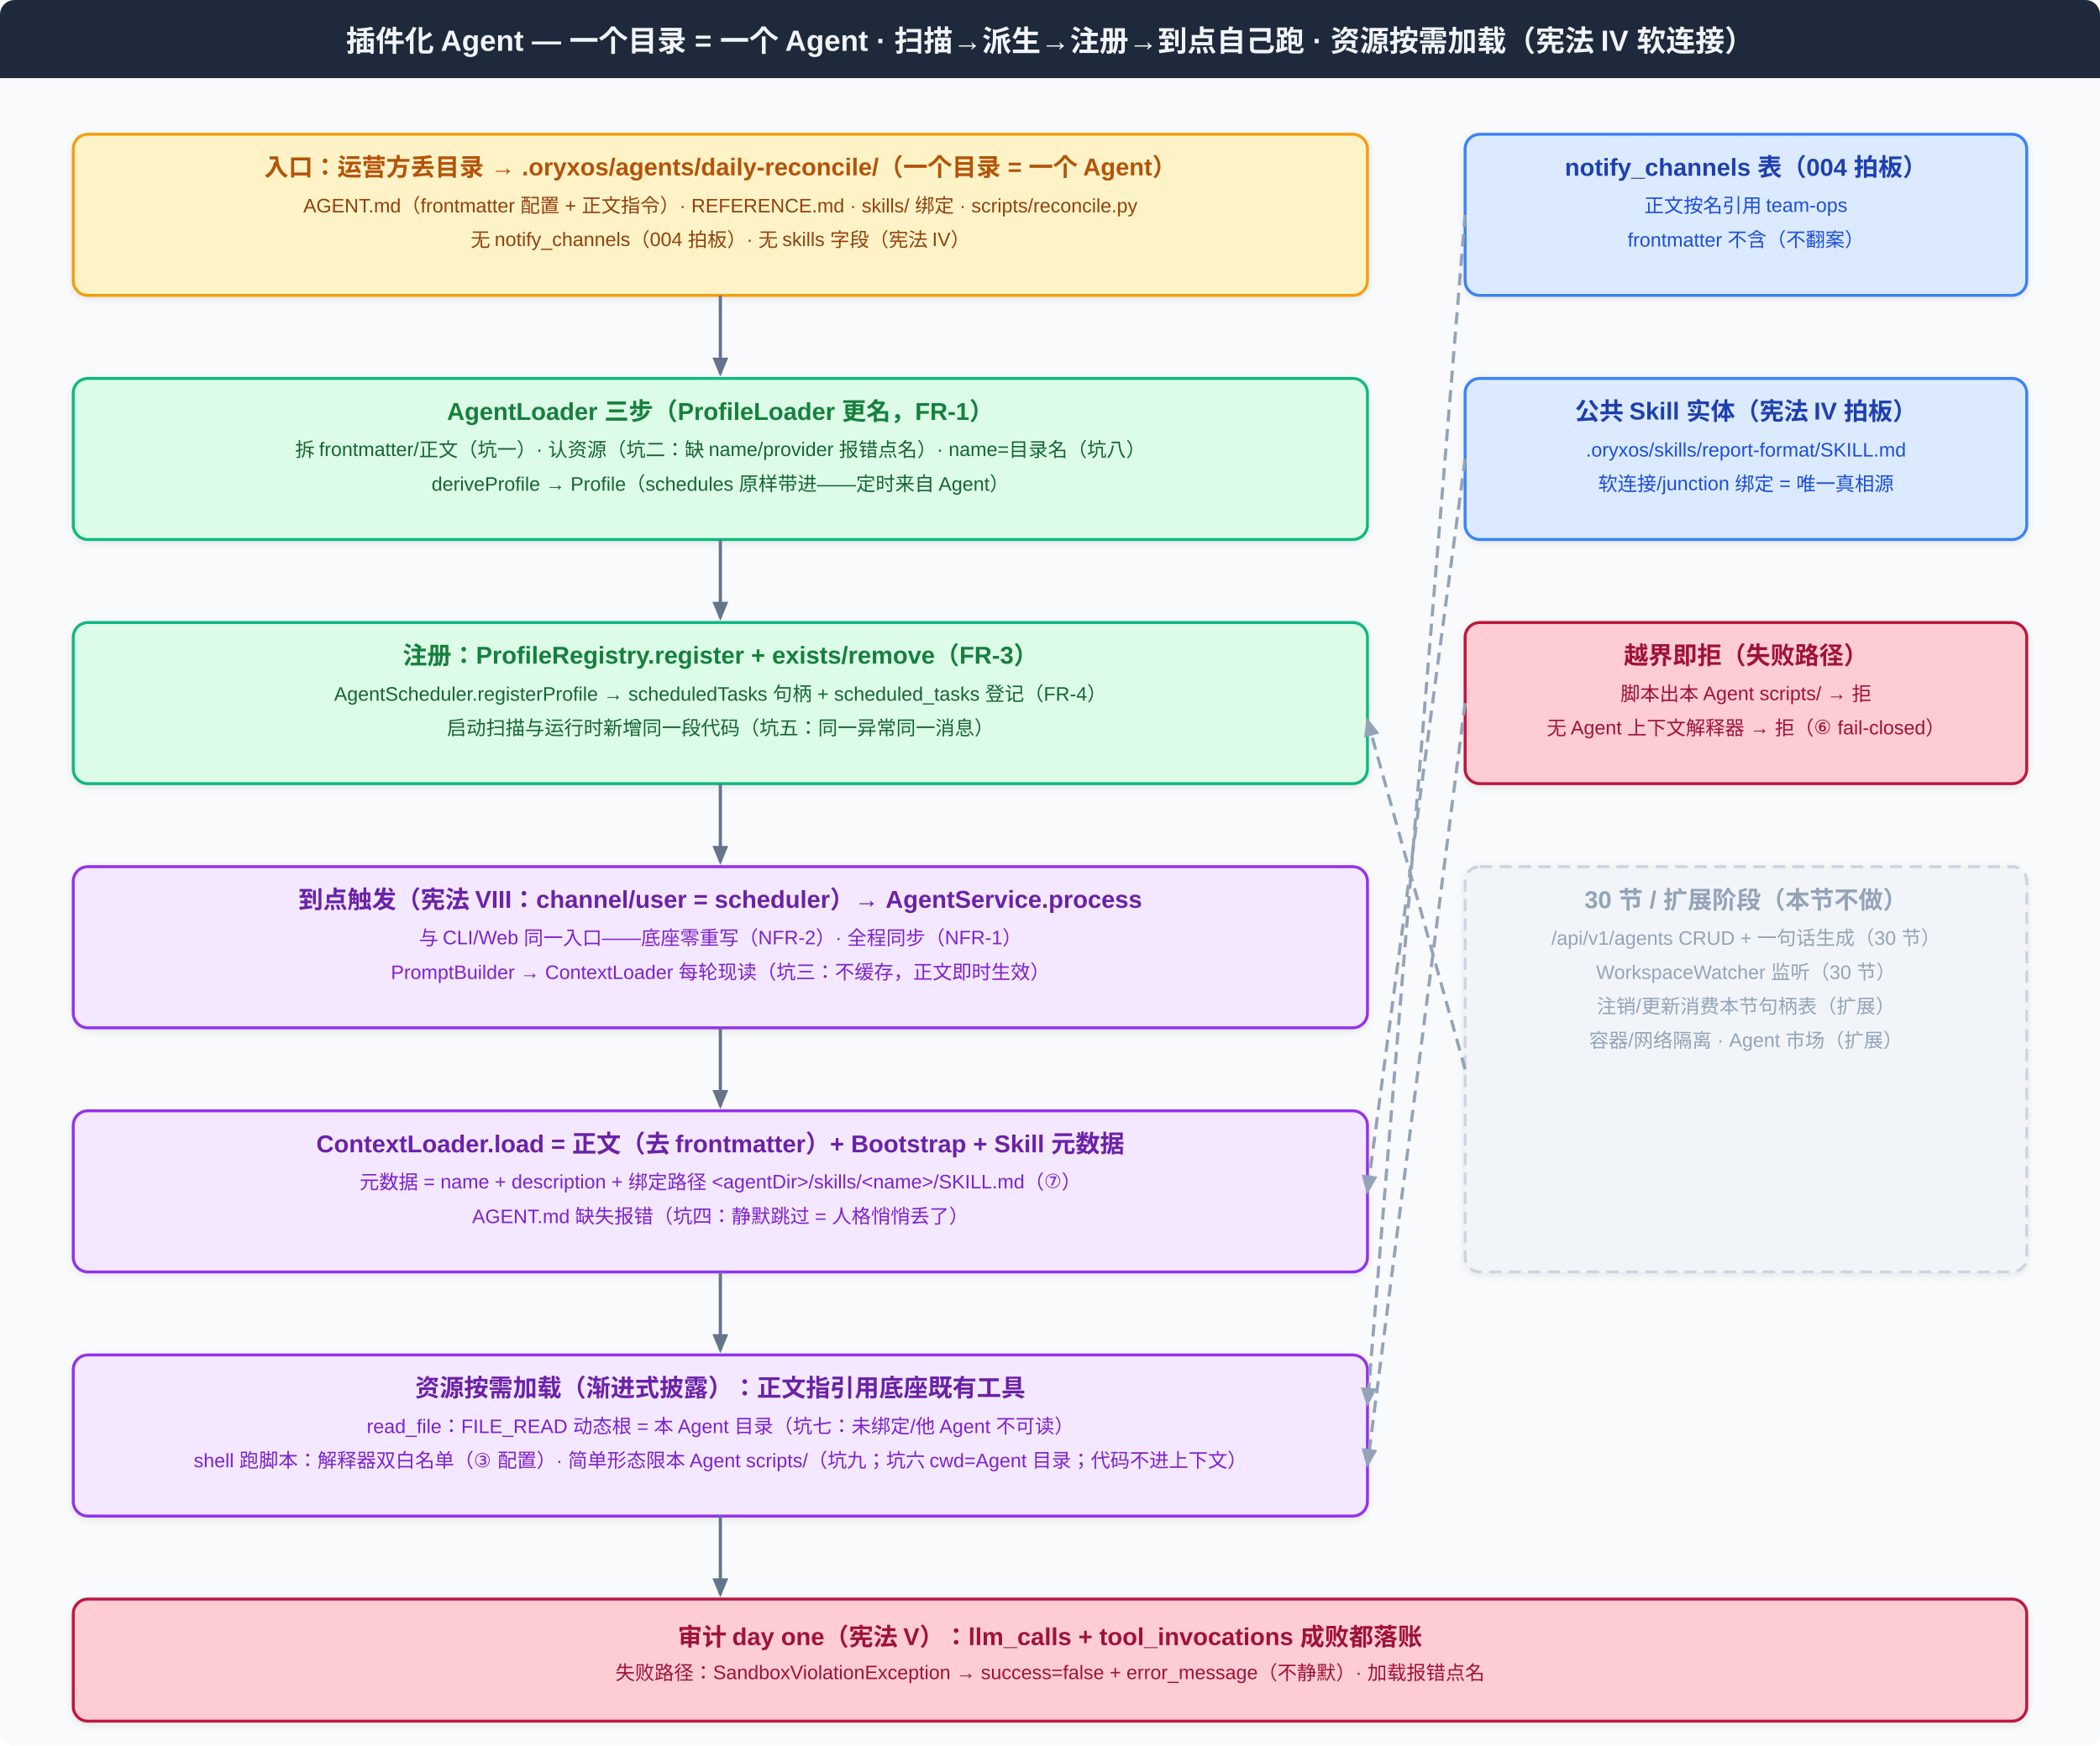
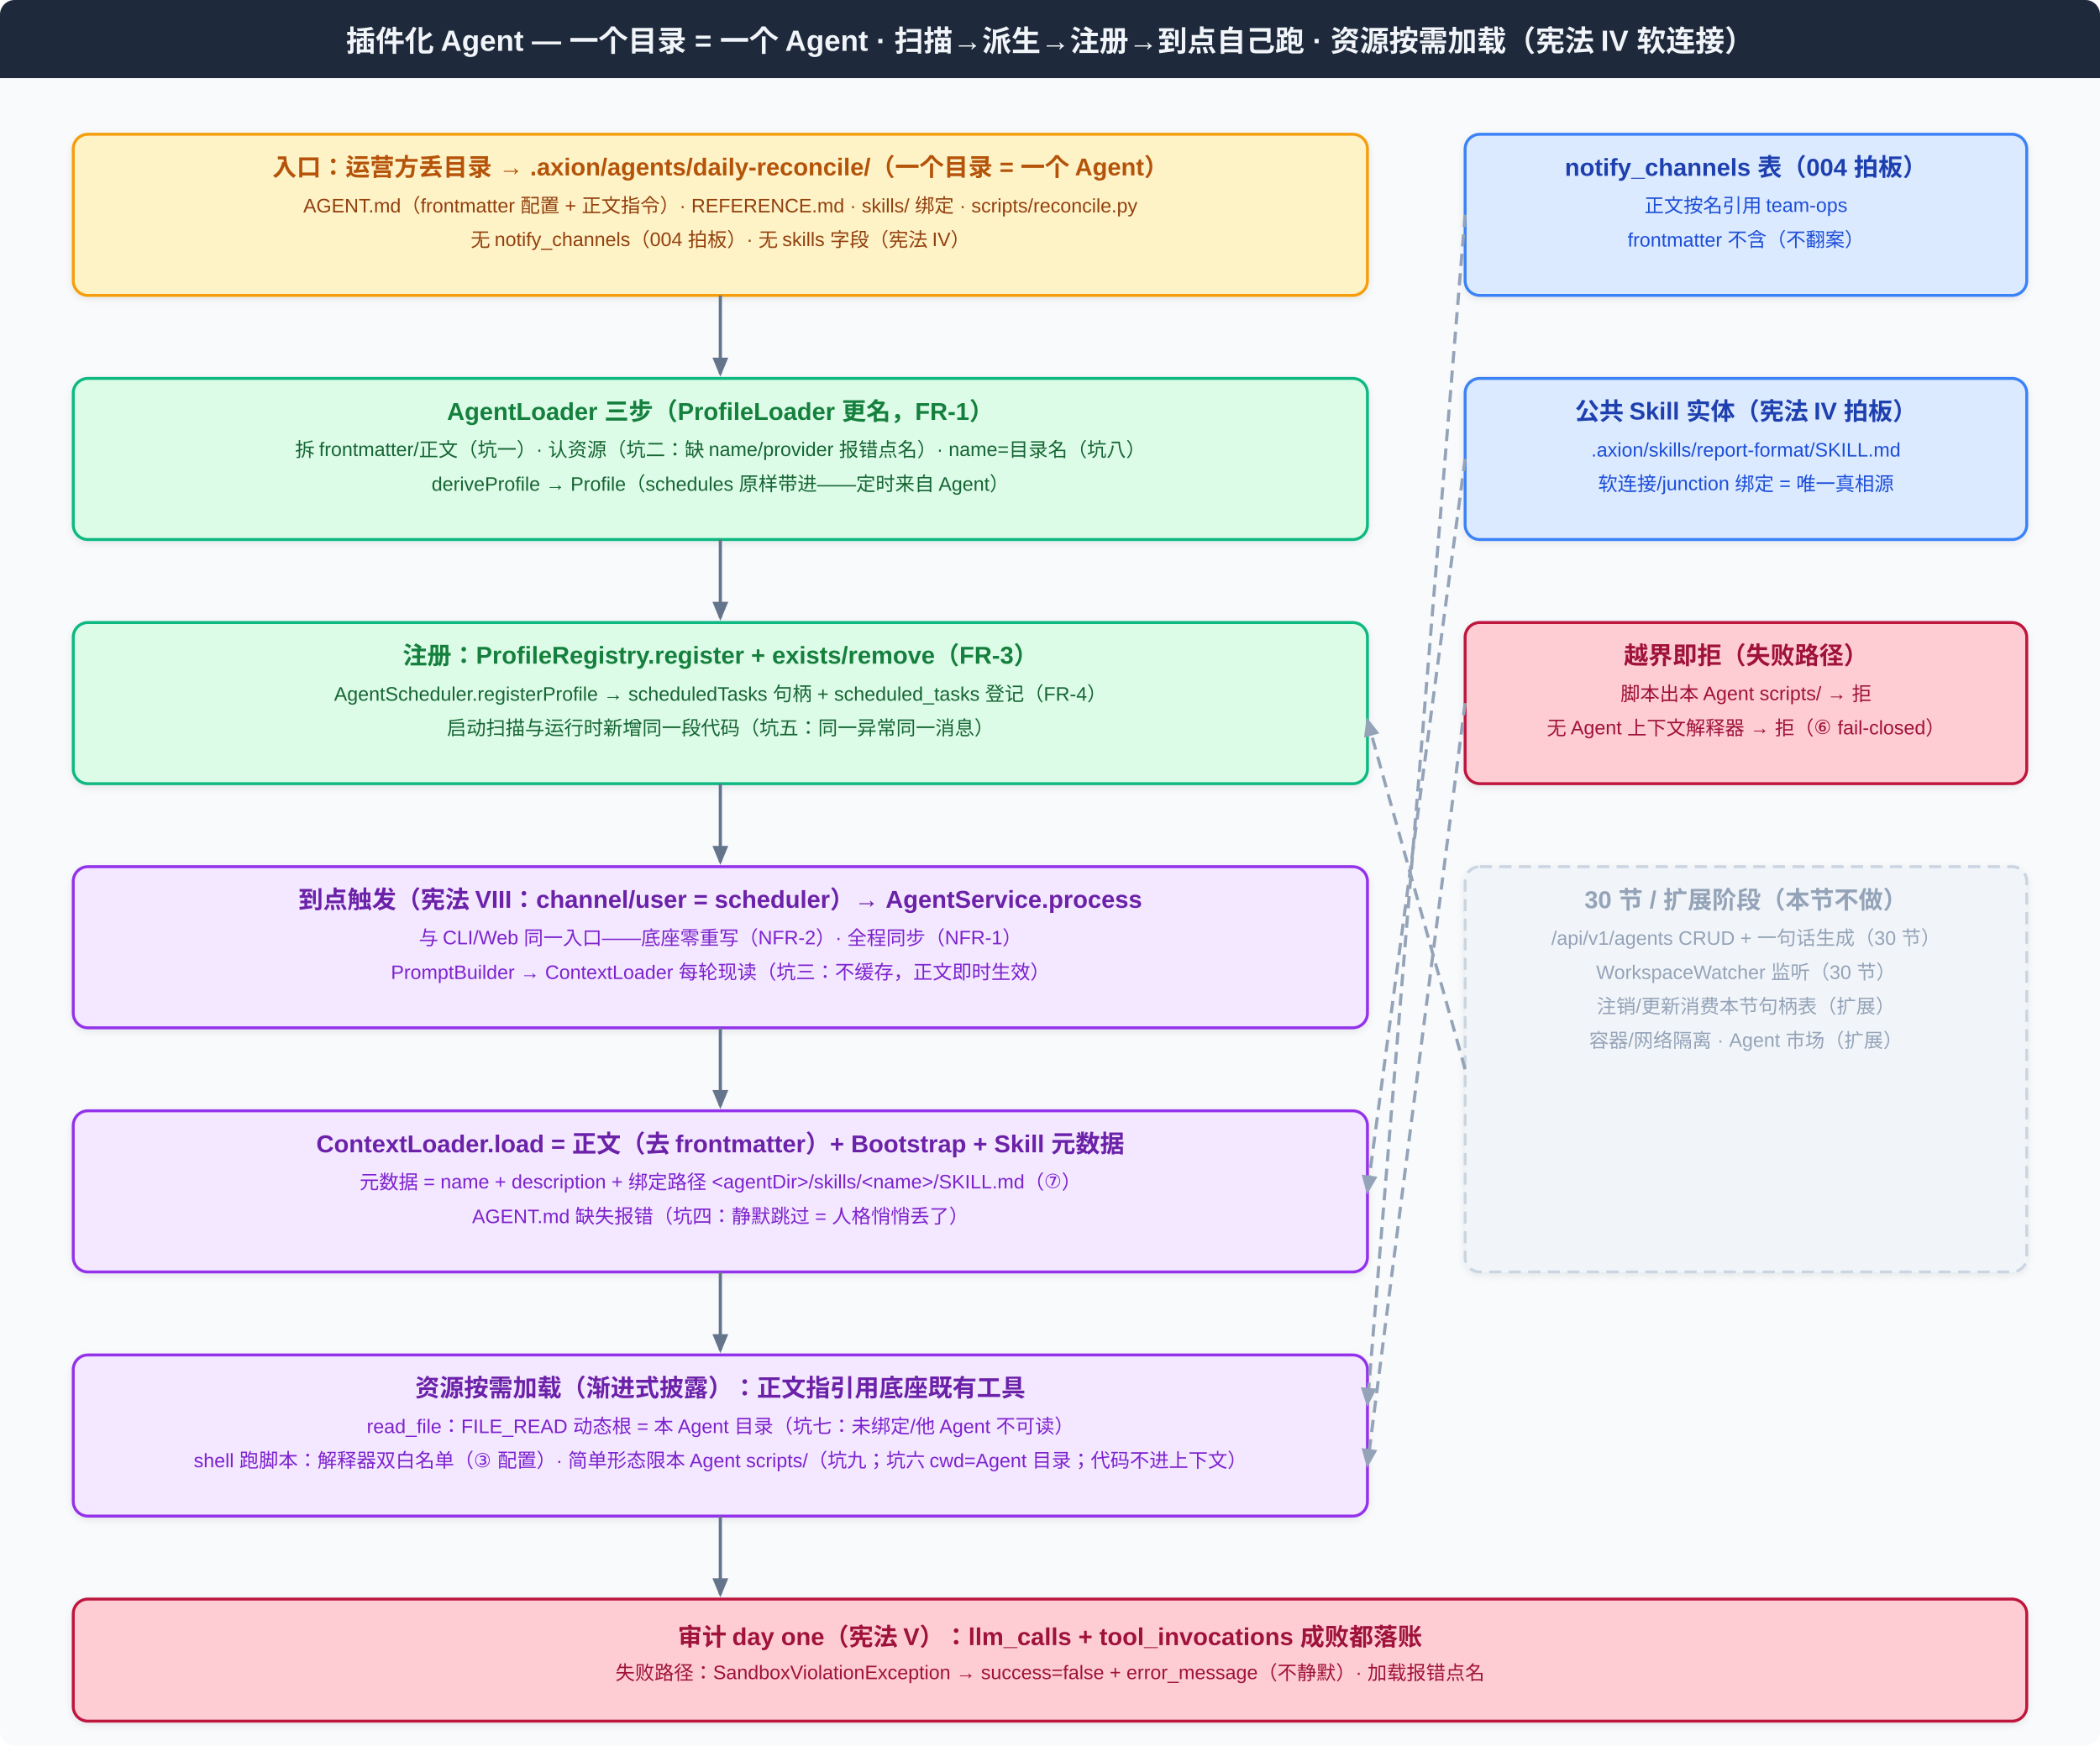
<svg xmlns="http://www.w3.org/2000/svg" viewBox="0 0 860 715" font-family="Arial, sans-serif">
  <defs>
    <marker id="a" markerWidth="6" markerHeight="5" refX="5" refY="2.5" orient="auto">
      <path d="M0,0 L6,2.5 L0,5 Z" fill="#64748b" />
    </marker>
    <marker id="aGray" markerWidth="6" markerHeight="5" refX="5" refY="2.5" orient="auto">
      <path d="M0,0 L6,2.5 L0,5 Z" fill="#94a3b8" />
    </marker>
    <filter id="sh">
      <feDropShadow dx="0" dy="1" stdDeviation="1.5" flood-opacity="0.08" />
    </filter>
  </defs>
  <rect width="860" height="715" fill="#f8fafc" rx="6" />
  <rect x="0" y="0" width="860" height="32" fill="#1e293b" rx="6" />
  <rect x="0" y="16" width="860" height="16" fill="#1e293b" />
  <text x="430" y="21" text-anchor="middle" fill="#f1f5f9" font-size="12" font-weight="bold">插件化 Agent — 一个目录 = 一个 Agent · 扫描→派生→注册→到点自己跑 · 资源按需加载（宪法 IV 软连接）</text>
  <rect x="30" y="55" width="530" height="66" rx="6" fill="#fef3c7" stroke="#f59e0b" stroke-width="1.2" filter="url(#sh)" />
-   <text x="295.0" y="72" text-anchor="middle" font-size="10" font-weight="bold" fill="#b45309">入口：运营方丢目录 → .oryxos/agents/daily-reconcile/（一个目录 = 一个 Agent）</text>
+   <text x="295.0" y="72" text-anchor="middle" font-size="10" font-weight="bold" fill="#b45309">入口：运营方丢目录 → .axion/agents/daily-reconcile/（一个目录 = 一个 Agent）</text>
  <text x="295.0" y="87" text-anchor="middle" font-size="8" fill="#92400e">AGENT.md（frontmatter 配置 + 正文指令）· REFERENCE.md · skills/ 绑定 · scripts/reconcile.py</text>
  <text x="295.0" y="101" text-anchor="middle" font-size="8" fill="#92400e">无 notify_channels（004 拍板）· 无 skills 字段（宪法 IV）</text>
  <rect x="30" y="155" width="530" height="66" rx="6" fill="#dcfce7" stroke="#10b981" stroke-width="1.2" filter="url(#sh)" />
  <text x="295.0" y="172" text-anchor="middle" font-size="10" font-weight="bold" fill="#15803d">AgentLoader 三步（ProfileLoader 更名，FR-1）</text>
  <text x="295.0" y="187" text-anchor="middle" font-size="8" fill="#166534">拆 frontmatter/正文（坑一）· 认资源（坑二：缺 name/provider 报错点名）· name=目录名（坑八）</text>
  <text x="295.0" y="201" text-anchor="middle" font-size="8" fill="#166534">deriveProfile → Profile（schedules 原样带进——定时来自 Agent）</text>
  <rect x="30" y="255" width="530" height="66" rx="6" fill="#dcfce7" stroke="#10b981" stroke-width="1.2" filter="url(#sh)" />
  <text x="295.0" y="272" text-anchor="middle" font-size="10" font-weight="bold" fill="#15803d">注册：ProfileRegistry.register + exists/remove（FR-3）</text>
  <text x="295.0" y="287" text-anchor="middle" font-size="8" fill="#166534">AgentScheduler.registerProfile → scheduledTasks 句柄 + scheduled_tasks 登记（FR-4）</text>
  <text x="295.0" y="301" text-anchor="middle" font-size="8" fill="#166534">启动扫描与运行时新增同一段代码（坑五：同一异常同一消息）</text>
  <rect x="30" y="355" width="530" height="66" rx="6" fill="#f3e8ff" stroke="#9333ea" stroke-width="1.2" filter="url(#sh)" />
  <text x="295.0" y="372" text-anchor="middle" font-size="10" font-weight="bold" fill="#6b21a8">到点触发（宪法 VIII：channel/user = scheduler）→ AgentService.process</text>
  <text x="295.0" y="387" text-anchor="middle" font-size="8" fill="#7e22ce">与 CLI/Web 同一入口——底座零重写（NFR-2）· 全程同步（NFR-1）</text>
  <text x="295.0" y="401" text-anchor="middle" font-size="8" fill="#7e22ce">PromptBuilder → ContextLoader 每轮现读（坑三：不缓存，正文即时生效）</text>
  <rect x="30" y="455" width="530" height="66" rx="6" fill="#f3e8ff" stroke="#9333ea" stroke-width="1.2" filter="url(#sh)" />
  <text x="295.0" y="472" text-anchor="middle" font-size="10" font-weight="bold" fill="#6b21a8">ContextLoader.load = 正文（去 frontmatter）+ Bootstrap + Skill 元数据</text>
  <text x="295.0" y="487" text-anchor="middle" font-size="8" fill="#7e22ce">元数据 = name + description + 绑定路径 &lt;agentDir&gt;/skills/&lt;name&gt;/SKILL.md（⑦）</text>
  <text x="295.0" y="501" text-anchor="middle" font-size="8" fill="#7e22ce">AGENT.md 缺失报错（坑四：静默跳过 = 人格悄悄丢了）</text>
  <rect x="30" y="555" width="530" height="66" rx="6" fill="#f3e8ff" stroke="#9333ea" stroke-width="1.2" filter="url(#sh)" />
  <text x="295.0" y="572" text-anchor="middle" font-size="10" font-weight="bold" fill="#6b21a8">资源按需加载（渐进式披露）：正文指引用底座既有工具</text>
  <text x="295.0" y="587" text-anchor="middle" font-size="8" fill="#7e22ce">read_file：FILE_READ 动态根 = 本 Agent 目录（坑七：未绑定/他 Agent 不可读）</text>
  <text x="295.0" y="601" text-anchor="middle" font-size="8" fill="#7e22ce">shell 跑脚本：解释器双白名单（③ 配置）· 简单形态限本 Agent scripts/（坑九；坑六 cwd=Agent 目录；代码不进上下文）</text>
  <rect x="30" y="655" width="800" height="50" rx="6" fill="#fecdd3" stroke="#be123c" stroke-width="1.2" filter="url(#sh)" />
  <text x="430" y="674" text-anchor="middle" font-size="10" font-weight="bold" fill="#9f1239">审计 day one（宪法 V）：llm_calls + tool_invocations 成败都落账</text>
  <text x="430" y="688" text-anchor="middle" font-size="8" fill="#9f1239">失败路径：SandboxViolationException → success=false + error_message（不静默）· 加载报错点名</text>
  <rect x="600" y="55" width="230" height="66" rx="6" fill="#dbeafe" stroke="#3b82f6" stroke-width="1.2" filter="url(#sh)" />
  <text x="715.0" y="72" text-anchor="middle" font-size="10" font-weight="bold" fill="#1e40af">notify_channels 表（004 拍板）</text>
  <text x="715.0" y="87" text-anchor="middle" font-size="8" fill="#1d4ed8">正文按名引用 team-ops</text>
  <text x="715.0" y="101" text-anchor="middle" font-size="8" fill="#1d4ed8">frontmatter 不含（不翻案）</text>
  <rect x="600" y="155" width="230" height="66" rx="6" fill="#dbeafe" stroke="#3b82f6" stroke-width="1.2" filter="url(#sh)" />
  <text x="715.0" y="172" text-anchor="middle" font-size="10" font-weight="bold" fill="#1e40af">公共 Skill 实体（宪法 IV 拍板）</text>
-   <text x="715.0" y="187" text-anchor="middle" font-size="8" fill="#1d4ed8">.oryxos/skills/report-format/SKILL.md</text>
+   <text x="715.0" y="187" text-anchor="middle" font-size="8" fill="#1d4ed8">.axion/skills/report-format/SKILL.md</text>
  <text x="715.0" y="201" text-anchor="middle" font-size="8" fill="#1d4ed8">软连接/junction 绑定 = 唯一真相源</text>
  <rect x="600" y="255" width="230" height="66" rx="6" fill="#fecdd3" stroke="#be123c" stroke-width="1.2" filter="url(#sh)" />
  <text x="715.0" y="272" text-anchor="middle" font-size="10" font-weight="bold" fill="#9f1239">越界即拒（失败路径）</text>
  <text x="715.0" y="287" text-anchor="middle" font-size="8" fill="#9f1239">脚本出本 Agent scripts/ → 拒</text>
  <text x="715.0" y="301" text-anchor="middle" font-size="8" fill="#9f1239">无 Agent 上下文解释器 → 拒（⑥ fail-closed）</text>
  <rect x="600" y="355" width="230" height="166" rx="6" fill="#f1f5f9" stroke="#cbd5e1" stroke-width="1.2" stroke-dasharray="5,3" filter="url(#sh)" />
  <text x="715.0" y="372" text-anchor="middle" font-size="10" font-weight="bold" fill="#94a3b8">30 节 / 扩展阶段（本节不做）</text>
  <text x="715.0" y="387" text-anchor="middle" font-size="8" fill="#94a3b8">/api/v1/agents CRUD + 一句话生成（30 节）</text>
  <text x="715.0" y="401" text-anchor="middle" font-size="8" fill="#94a3b8">WorkspaceWatcher 监听（30 节）</text>
  <text x="715.0" y="415" text-anchor="middle" font-size="8" fill="#94a3b8">注销/更新消费本节句柄表（扩展）</text>
  <text x="715.0" y="429" text-anchor="middle" font-size="8" fill="#94a3b8">容器/网络隔离 · Agent 市场（扩展）</text>
  <line x1="295" y1="121" x2="295" y2="153" stroke="#64748b" stroke-width="1.3" marker-end="url(#a)" />
  <line x1="295" y1="221" x2="295" y2="253" stroke="#64748b" stroke-width="1.3" marker-end="url(#a)" />
  <line x1="295" y1="321" x2="295" y2="353" stroke="#64748b" stroke-width="1.3" marker-end="url(#a)" />
  <line x1="295" y1="421" x2="295" y2="453" stroke="#64748b" stroke-width="1.3" marker-end="url(#a)" />
  <line x1="295" y1="521" x2="295" y2="553" stroke="#64748b" stroke-width="1.3" marker-end="url(#a)" />
  <line x1="295" y1="621" x2="295" y2="653" stroke="#64748b" stroke-width="1.3" marker-end="url(#a)" />
  <line x1="600" y1="88" x2="560" y2="575" stroke="#94a3b8" stroke-width="1.3" stroke-dasharray="5,3" marker-end="url(#aGray)" />
  <line x1="600" y1="188" x2="560" y2="488" stroke="#94a3b8" stroke-width="1.3" stroke-dasharray="5,3" marker-end="url(#aGray)" />
  <line x1="600" y1="288" x2="560" y2="600" stroke="#94a3b8" stroke-width="1.3" stroke-dasharray="5,3" marker-end="url(#aGray)" />
  <line x1="600" y1="438" x2="560" y2="295" stroke="#94a3b8" stroke-width="1.3" stroke-dasharray="5,3" marker-end="url(#aGray)" />
</svg>
